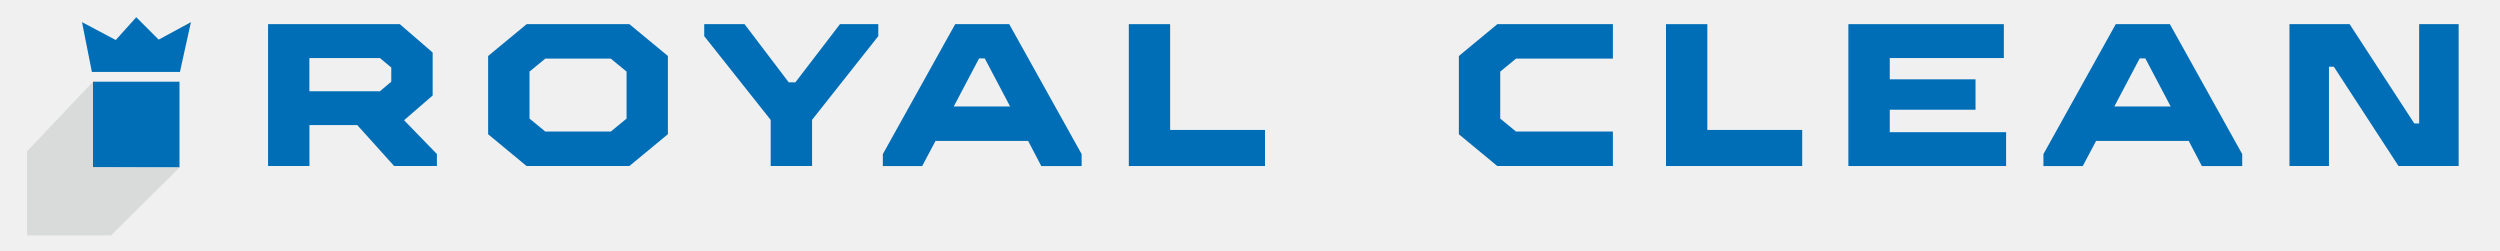
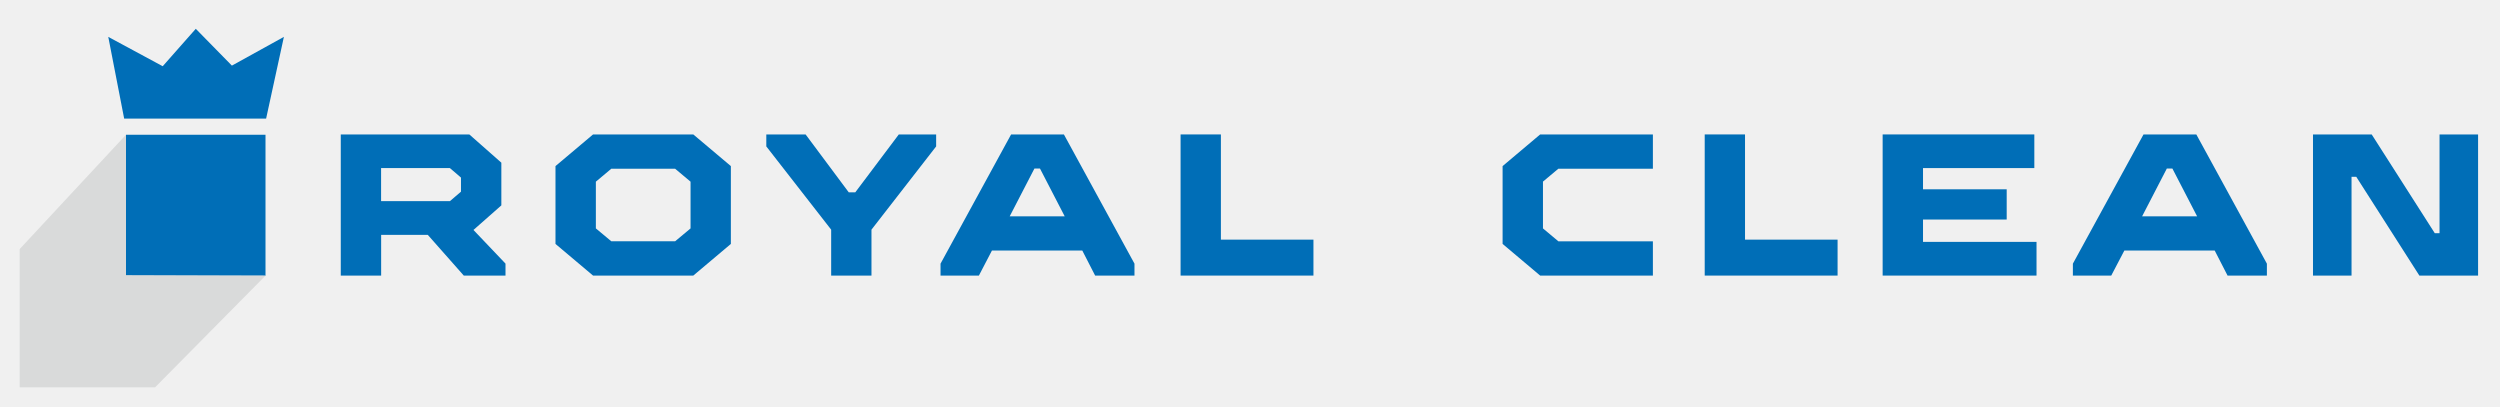
- <svg xmlns="http://www.w3.org/2000/svg" width="259" height="26" viewBox="0 0 259 26" fill="none">
-   <g clip-path="url(#clip0_1_1778)">
-     <path fill-rule="evenodd" clip-rule="evenodd" d="M9.518 7.449L8.496 2.295L11.995 4.145L14.115 1.785L16.437 4.106L19.78 2.295L18.642 7.449H9.518Z" fill="#006EB7" />
-     <path d="M18.596 8.464H9.634V17.349H18.596V8.464Z" fill="#006EB7" />
-     <path fill-rule="evenodd" clip-rule="evenodd" d="M9.634 17.316V8.464L2.8 15.674V24.39H11.497L18.603 17.349L9.634 17.316Z" fill="#D9DADA" />
-     <path d="M27.772 17.206V2.502H41.422L44.823 5.444V9.893L41.861 12.454L45.262 15.958V17.2H40.833L37.012 12.958H32.059V17.2H27.772V17.206ZM32.052 9.453H39.359L40.536 8.464V6.996L39.359 6.014H32.052V9.453Z" fill="#006EB7" />
-     <path d="M54.56 17.206L50.571 13.909V5.8L54.56 2.502H65.204L69.193 5.8V13.902L65.204 17.2H54.56V17.206ZM56.494 13.63H63.277L64.913 12.286V7.417L63.277 6.072H56.494L54.858 7.417V12.286L56.494 13.63Z" fill="#006EB7" />
-     <path d="M79.843 17.206V12.421L72.957 3.744V2.502H77.134L81.712 8.529H82.403L87.02 2.502H90.99V3.744L84.13 12.415V17.2H79.843V17.206Z" fill="#006EB7" />
-     <path d="M104.556 2.502L112.057 15.965V17.206H107.88L106.515 14.6H96.92L95.536 17.206H91.462V15.965L98.957 2.502H104.556ZM98.808 11.031H104.647L102.021 6.052H101.433L98.808 11.031Z" fill="#006EB7" />
-     <path d="M116.945 17.206V2.502H121.226V13.462H131.054V17.2H116.945V17.206Z" fill="#006EB7" />
-     <path d="M155.127 17.206L151.138 13.909V5.8L155.127 2.502H167.096V6.072H157.06L155.425 7.417V12.286L157.06 13.63H167.096V17.2H155.127V17.206Z" fill="#006EB7" />
-     <path d="M172.598 17.206V2.502H176.879V13.462H186.707V17.2H172.598V17.206Z" fill="#006EB7" />
-     <path d="M191.492 17.206V2.502H207.599V6.014H195.779V8.218H204.664V11.367H195.779V13.695H207.832V17.2H191.492V17.206Z" fill="#006EB7" />
-     <path d="M224.799 2.502L232.293 15.965V17.206H228.116L226.752 14.6H217.156L215.772 17.206H211.699V15.965L219.193 2.502H224.799ZM219.044 11.031H224.883L222.258 6.052H221.669L219.044 11.031Z" fill="#006EB7" />
-     <path d="M237.188 17.206V2.502H243.421L250.12 12.79H250.624V2.502H254.717V17.2H248.484L241.785 6.912H241.281V17.2H237.188V17.206Z" fill="#006EB7" />
+ <svg xmlns="http://www.w3.org/2000/svg" width="258" height="42" viewBox="0 0 258 42" fill="none">
+   <g clip-path="url(#clip0_1_4216)">
+     <path fill-rule="evenodd" clip-rule="evenodd" d="M12.814 12.241L11.174 3.805L16.792 6.835L20.204 2.972L23.931 6.771L29.298 3.805L27.463 12.241H12.814Z" fill="#006EB7" />
+     <path d="M27.4 13.906H13.002V28.453H27.4V13.906Z" fill="#006EB7" />
+     <path fill-rule="evenodd" clip-rule="evenodd" d="M13.002 28.402V13.906L2.03 25.705V39.976H16L27.4 28.446L13.002 28.402Z" fill="#D9DADA" />
+     <path d="M35.167 28.44V13.874H48.434L51.739 16.788V21.195L48.861 23.732L52.167 27.204V28.44H47.862L44.148 24.238H39.334V28.44H35.167ZM39.328 20.76H46.429L47.573 19.78V18.326L46.429 17.346H39.328V20.76Z" fill="#006EB7" />
+     <path d="M61.204 28.44L57.326 25.173V17.141L61.204 13.874H71.548L75.425 17.141V25.173L71.548 28.44H61.204ZM63.083 24.898H69.675L71.265 23.572V18.748L69.675 17.416H63.083L61.493 18.748V23.572L63.083 24.898Z" fill="#006EB7" />
+     <path d="M85.776 28.44V23.7L79.083 15.11V13.88H83.143L87.592 19.85H88.264L92.752 13.88H96.61V15.11L89.936 23.7V28.44H85.776Z" fill="#006EB7" />
+     <path d="M109.795 13.874L117.078 27.21V28.44H113.019L111.693 25.858H102.367L101.022 28.44H97.063V27.21L104.346 13.874H109.795ZM104.202 22.323H109.877L107.325 17.391H106.753L104.202 22.323Z" fill="#006EB7" />
+     <path d="M121.836 28.44V13.874H125.996V24.731H135.548V28.44H121.836Z" fill="#006EB7" />
+     <path d="M158.945 28.44L155.068 25.173V17.141L158.945 13.874H170.578V17.41H160.824L159.234 18.742V23.572L160.824 24.904H170.578V28.44H158.945Z" fill="#006EB7" />
+     <path d="M175.926 28.44V13.874H180.086V24.731H189.638V28.44H175.926Z" fill="#006EB7" />
+     <path d="M194.289 28.44V13.874H209.943V17.346H198.455V19.536H207.09V22.656H198.455V24.962H210.169V28.44H194.289Z" fill="#006EB7" />
+     <path d="M226.66 13.874L233.943 27.21V28.44H229.884L228.558 25.858H219.232L217.88 28.44H213.921V27.21L221.211 13.874H226.66ZM221.067 22.323H226.741L224.19 17.391H223.618L221.067 22.323Z" fill="#006EB7" />
+     <path d="M238.701 28.44V13.874H244.759L251.269 24.065H251.76V13.874H255.738V28.44H249.679L243.169 18.249H242.679V28.44H238.701Z" fill="#006EB7" />
  </g>
  <defs>
-     <clipPath id="clip0_1_1778">
-       <rect width="258.202" height="26" fill="white" />
+     <clipPath id="clip0_1_4216">
+       <rect width="258" height="42" fill="white" />
    </clipPath>
  </defs>
</svg>
